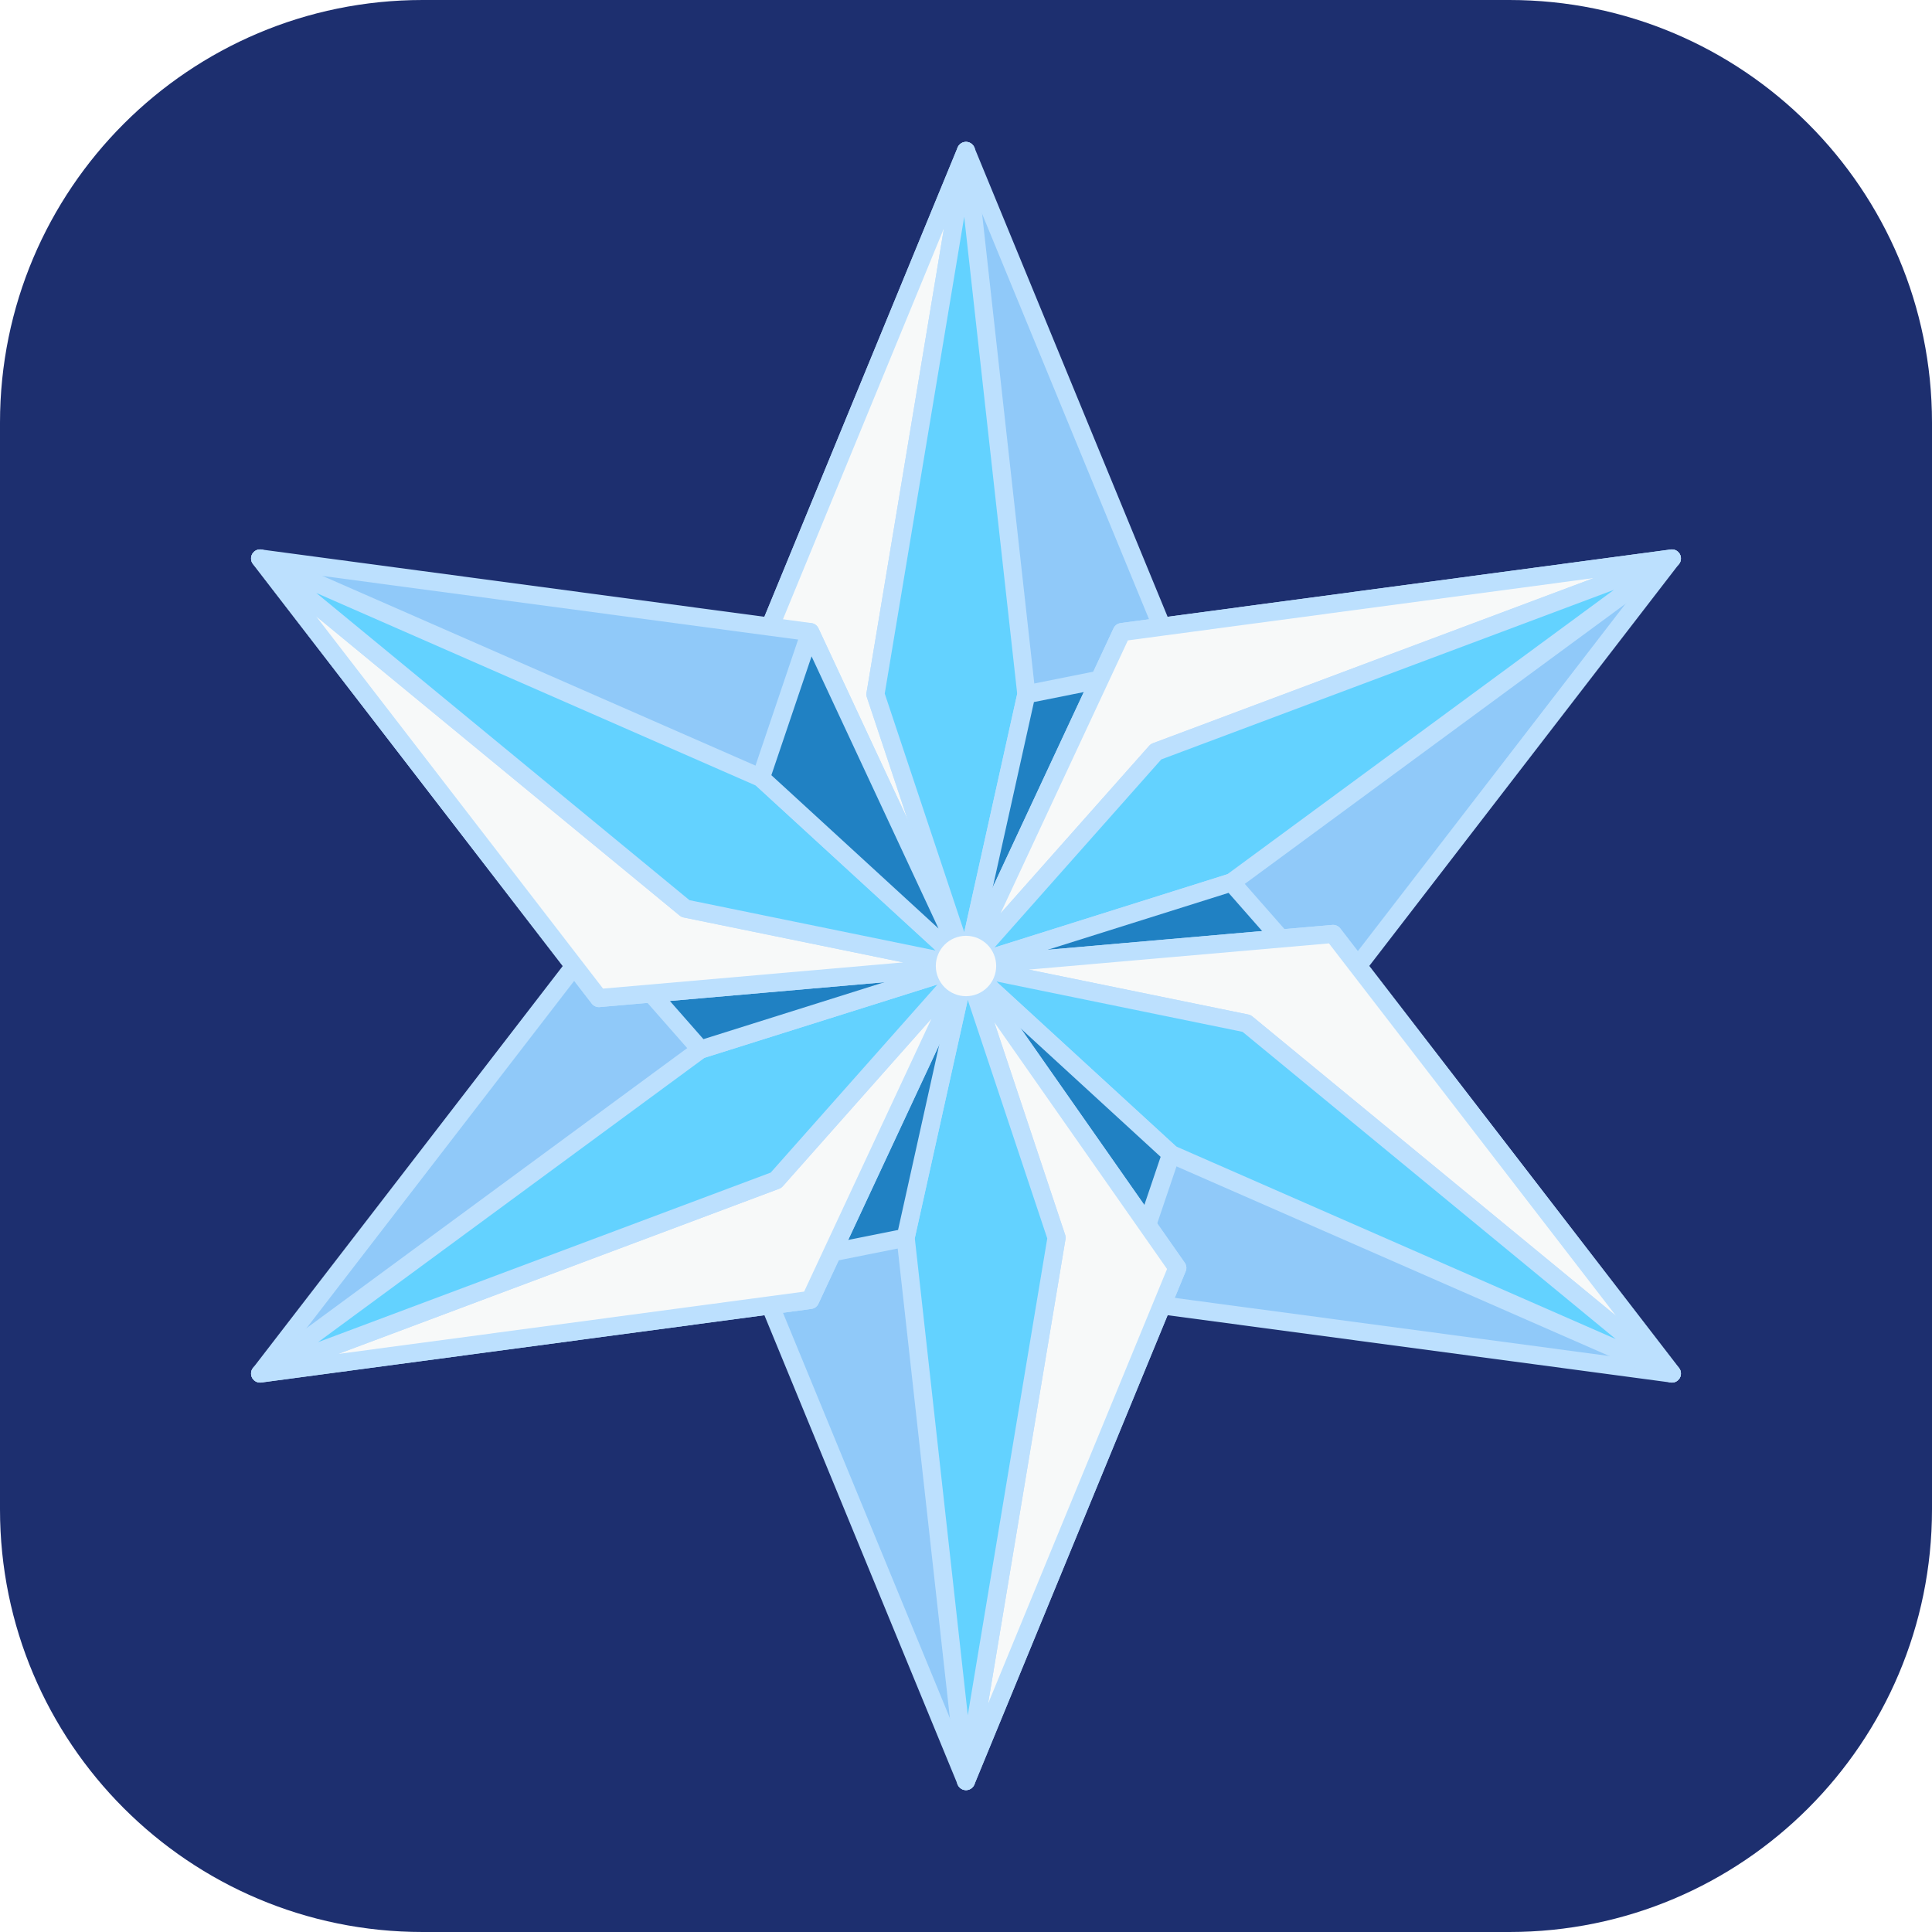
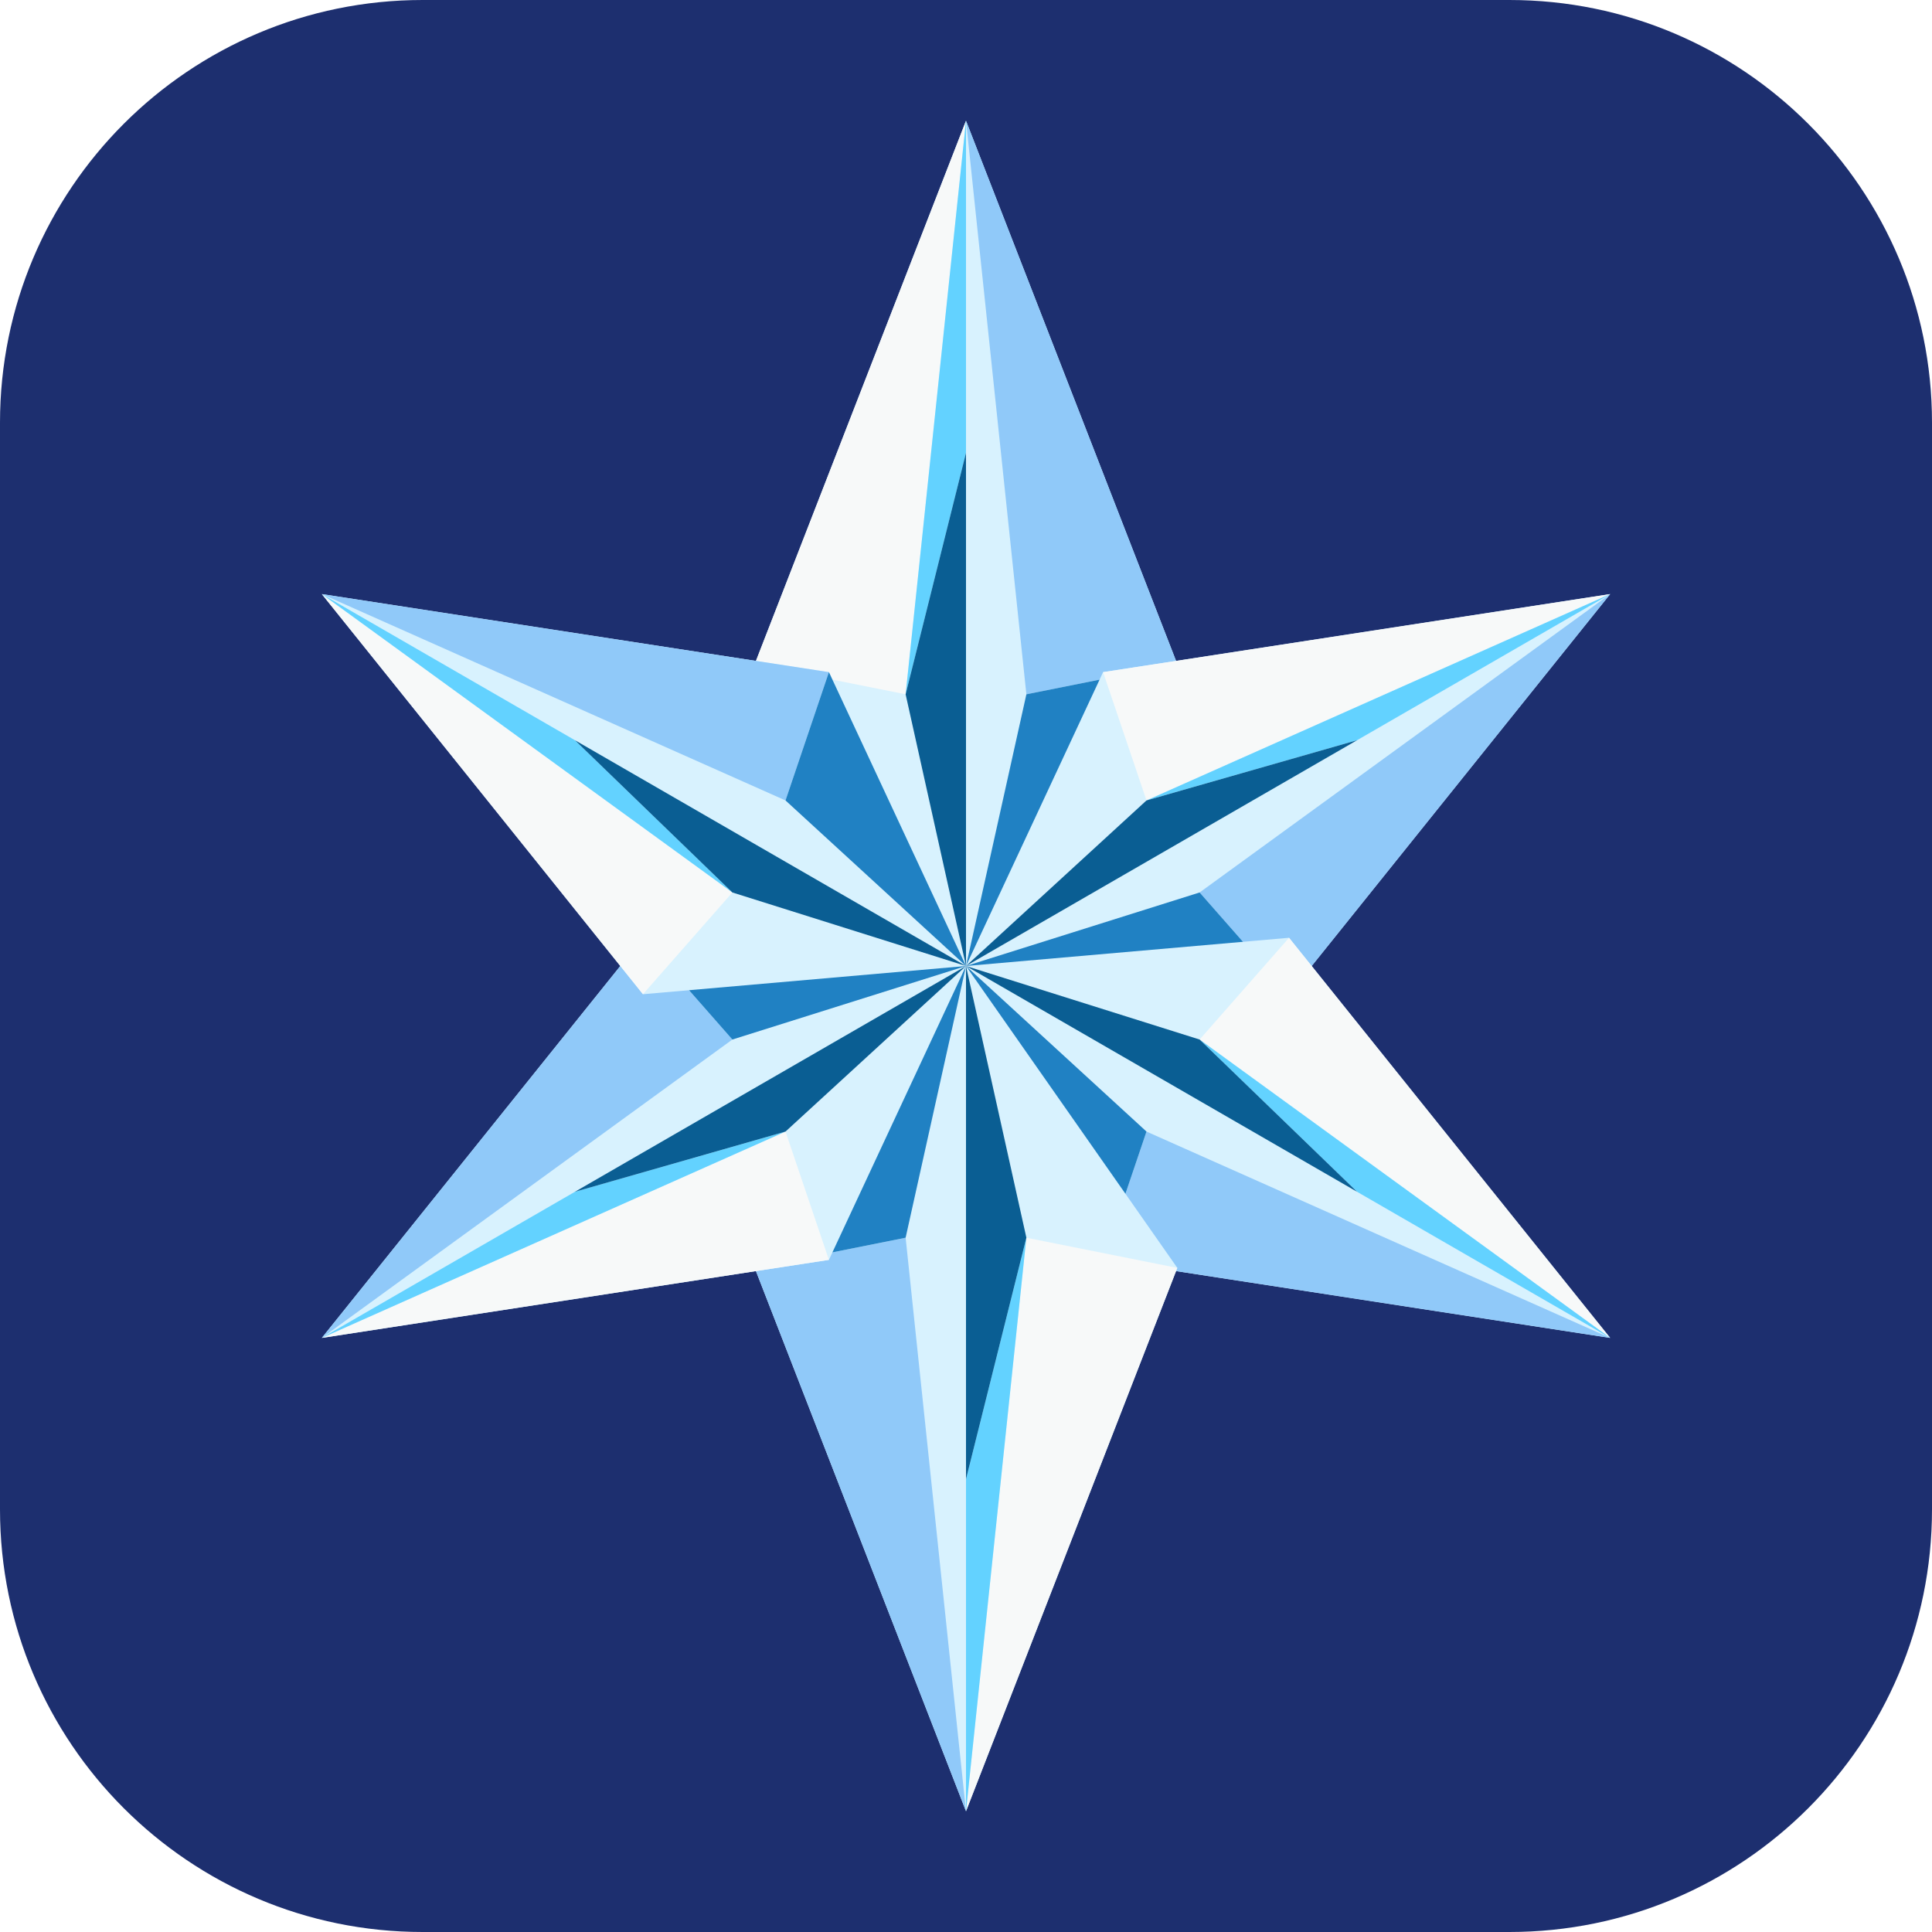
<svg xmlns="http://www.w3.org/2000/svg" viewBox="0 0 64 64" role="img" aria-labelledby="title desc">
  <defs>
-     <g id="arm" stroke="#BCE0FE" stroke-width=".6" stroke-linejoin="round">
-       <path fill="#90C9F9" d="m32 32-7-10 7-17 7 17Z" />
-       <path fill="#F7F9F9" d="m32 32-7-10 7-17-3 18Z" />
-       <path fill="#63D2FF" d="m32 32-3-9 3-18 2 18Z" />
+     <g id="arm">
+       <path fill="#D8F2FE" d="m32 32-7-10 7-18 7 18Z" />
+       <path fill="#F7F9F9" d="m32 4-7 18 5 1Z" />
+       <path fill="#63D2FF" d="m32 4-2 19 2-8Z" />
+       <path fill="#90C9F9" d="m32 4 7 18-5 1Z" />
+       <path fill="#0A5E93" d="m32 32-2-9 2-8Z" />
      <path fill="#2081C3" d="m32 32 2-9 5-1Z" />
    </g>
  </defs>
  <rect width="64" height="64" rx="14" fill="#1D2F6F" />
-   <g transform="translate(0 0)">
+   <g>
    <use href="#arm" />
-     <use href="#arm" transform="rotate(60 32 32)" />
-     <use href="#arm" transform="rotate(120 32 32)" />
+     <use href="#arm" transform="translate(32 32) rotate(60) scale(.88) translate(-32 -32)" />
+     <use href="#arm" transform="translate(32 32) rotate(120) scale(.88) translate(-32 -32)" />
    <use href="#arm" transform="rotate(180 32 32)" />
-     <use href="#arm" transform="rotate(240 32 32)" />
-     <use href="#arm" transform="rotate(300 32 32)" />
-     <circle cx="32" cy="32" r="1" fill="#F7F9F9" />
+     <use href="#arm" transform="translate(32 32) rotate(240) scale(.88) translate(-32 -32)" />
+     <use href="#arm" transform="translate(32 32) rotate(300) scale(.88) translate(-32 -32)" />
  </g>
</svg>
